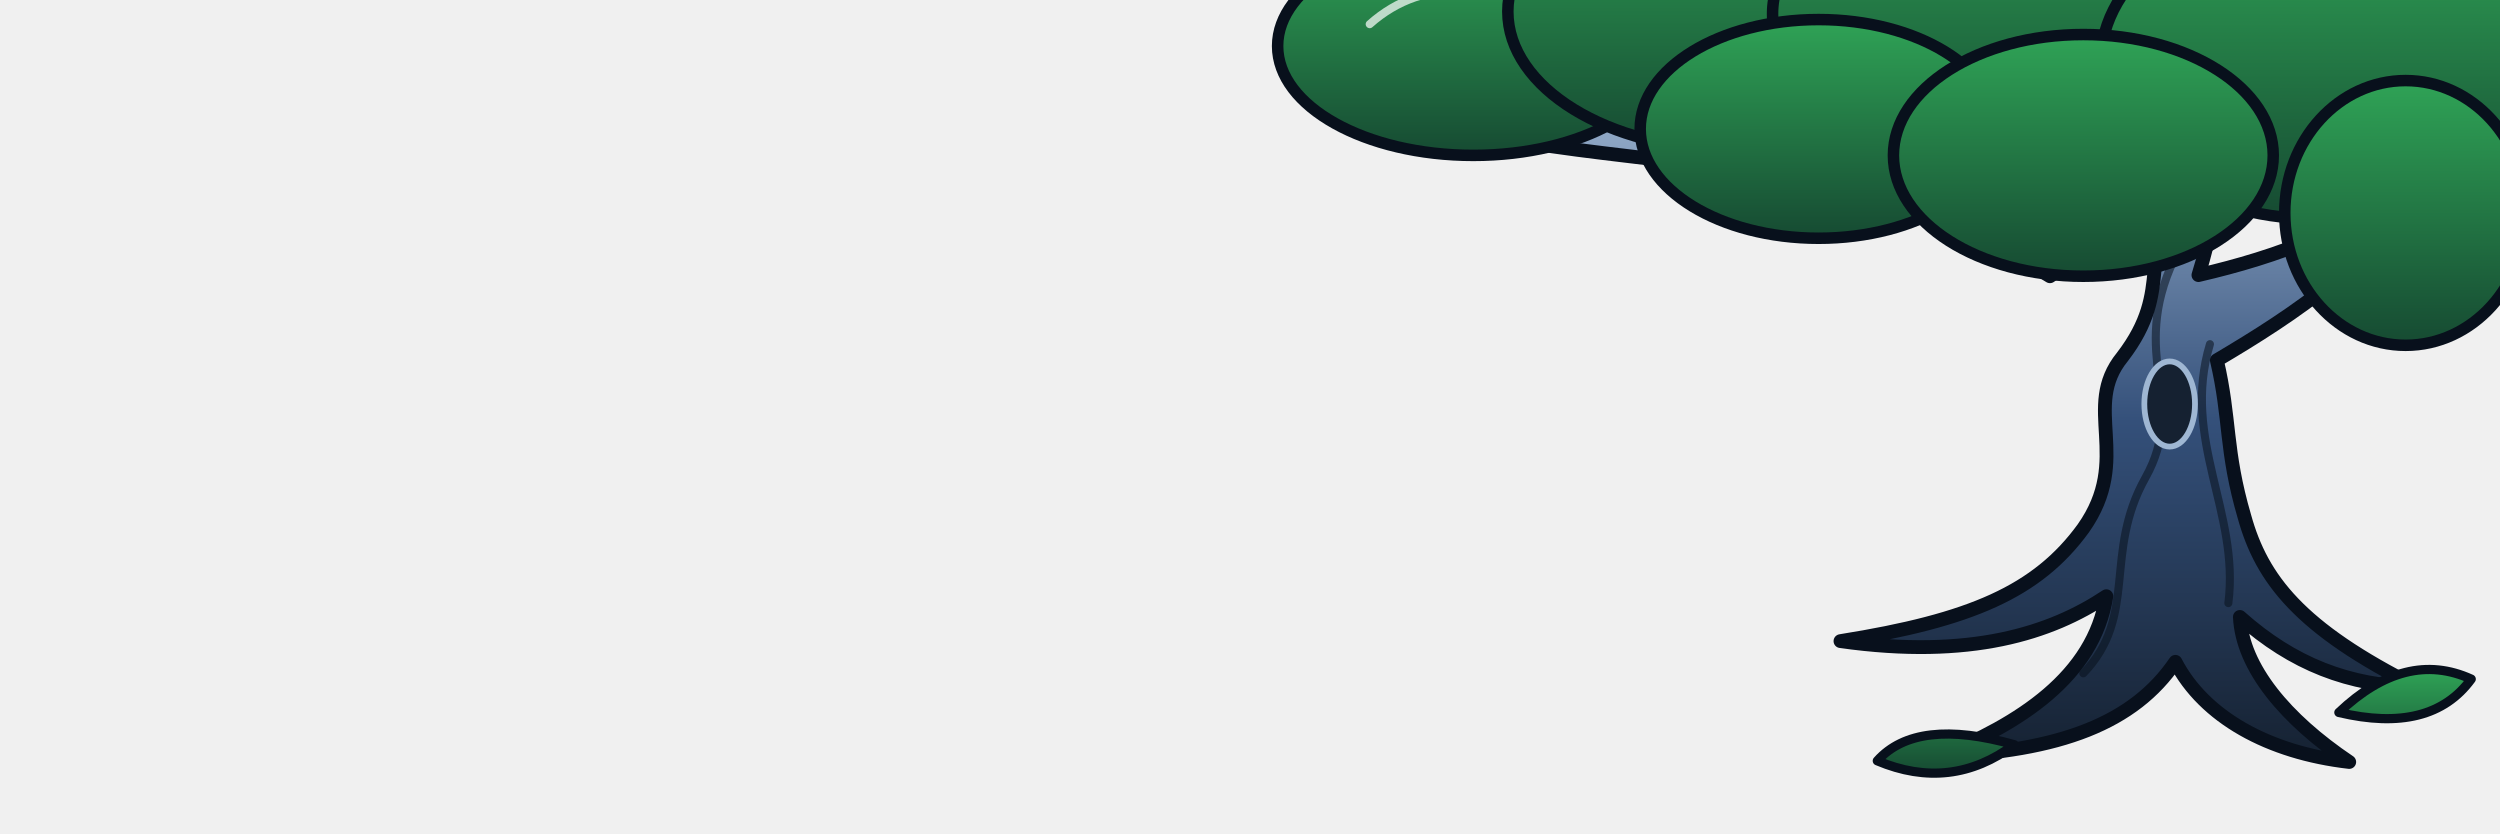
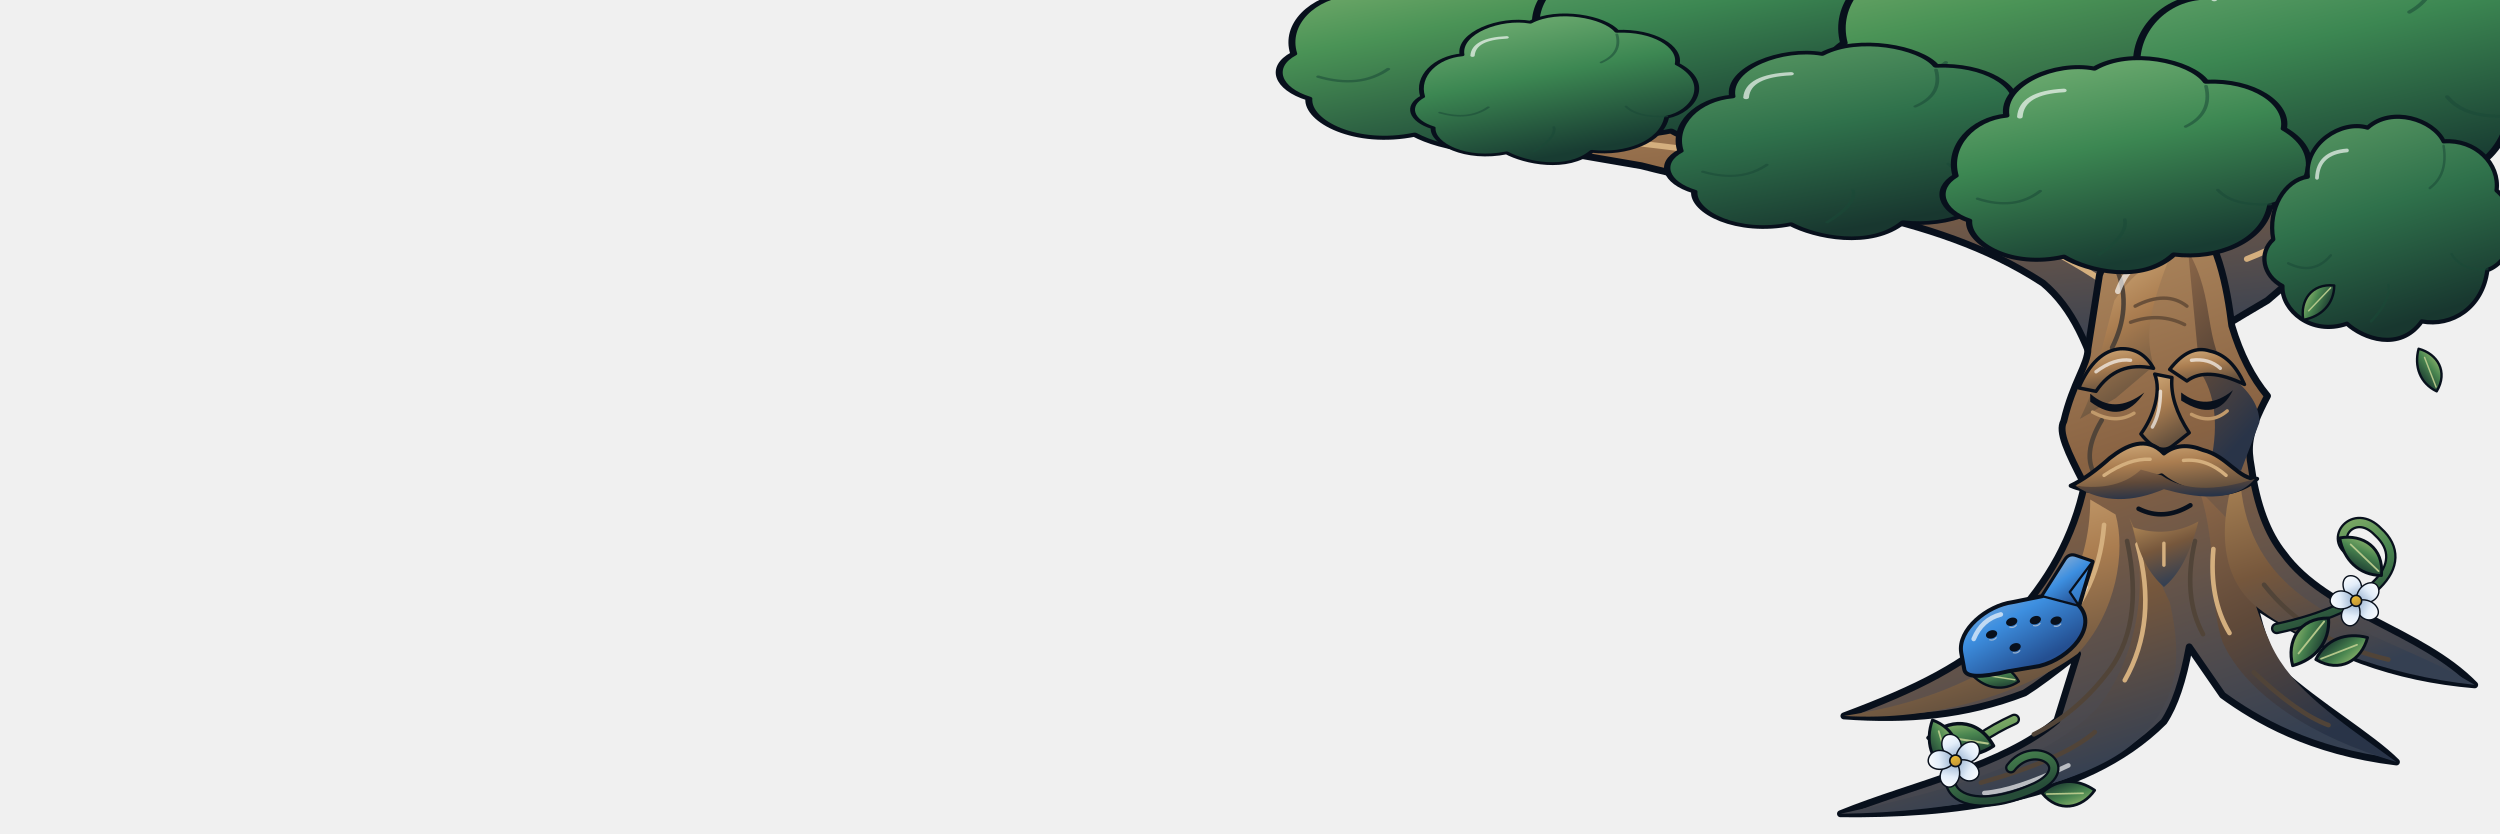
<svg xmlns="http://www.w3.org/2000/svg" viewBox="0 0 2172 724" stroke-linecap="round" stroke-linejoin="round">
  <defs>
-     <linearGradient id="tree-desktop-bark" x2="0" y2="1">
+     <linearGradient id="tree-desktop-bark" x1="0" y1="0" x2=".35" y2="1">
+       <stop offset="0" stop-color="#c19a6b" />
+       <stop offset="0.5" stop-color="#896343" />
+       <stop offset="1" stop-color="#354052" />
+     </linearGradient>
+     <linearGradient id="tree-desktop-root" x1="0" y1="0" x2=".35" y2="1">
+       <stop offset="0" stop-color="#b28a58" />
+       <stop offset="0.5" stop-color="#76573c" />
+       <stop offset="1" stop-color="#354052" />
+     </linearGradient>
+     <linearGradient id="tree-desktop-ridge" x1="0" y1="0" x2=".35" y2="1">
+       <stop offset="0" stop-color="#d4af7e" />
+       <stop offset="0.5" stop-color="#aa7d50" />
+       <stop offset="1" stop-color="#65513e" />
+     </linearGradient>
+     <linearGradient id="tree-desktop-shadow" x1="0" y1="0" x2=".35" y2="1">
+       <stop offset="0" stop-color="#8c6748" />
+       <stop offset="0.5" stop-color="#5f4939" />
+       <stop offset="1" stop-color="#293448" />
+     </linearGradient>
+     <linearGradient id="tree-desktop-leaf" x1="0" y1="0" x2=".35" y2="1">
+       <stop offset="0" stop-color="#7bb578" />
+       <stop offset="0.5" stop-color="#3c8752" />
+       <stop offset="1" stop-color="#183c32" />
+     </linearGradient>
+     <linearGradient id="tree-desktop-leaf-light" x1="0" y1="0" x2=".35" y2="1">
+       <stop offset="0" stop-color="#93bd7b" />
+       <stop offset="0.5" stop-color="#4a9356" />
+       <stop offset="1" stop-color="#23513c" />
+     </linearGradient>
+     <linearGradient id="tree-desktop-leaf-deep" x1="0" y1="0" x2=".35" y2="1">
+       <stop offset="0" stop-color="#5d9c65" />
+       <stop offset="0.5" stop-color="#2f714b" />
+       <stop offset="1" stop-color="#18372f" />
+     </linearGradient>
+     <linearGradient id="tree-desktop-vine" x1="0" y1="0" x2=".35" y2="1">
+       <stop offset="0" stop-color="#94b96f" />
+       <stop offset="0.5" stop-color="#4a8650" />
+       <stop offset="1" stop-color="#264c38" />
+     </linearGradient>
+     <linearGradient id="tree-desktop-flower" x1="0" y1="0" x2=".35" y2="1">
+       <stop offset="0" stop-color="#ffffff" />
+       <stop offset="0.5" stop-color="#e2edf9" />
+       <stop offset="1" stop-color="#9fb7d3" />
+     </linearGradient>
+     <linearGradient id="tree-desktop-blue" x1="0" y1="0" x2=".35" y2="1">
      <stop offset="0" stop-color="#9fb7d3" />
-       <stop offset="0.5" stop-color="#34507a" />
-       <stop offset="1" stop-color="#152131" />
-     </linearGradient>
-     <linearGradient id="tree-desktop-leaf" x2="0" y2="1">
-       <stop offset="0" stop-color="#2fa356" />
-       <stop offset="1" stop-color="#164a32" />
+       <stop offset="0.5" stop-color="#3d8fe0" />
+       <stop offset="1" stop-color="#244f91" />
+     </linearGradient>
+     <linearGradient id="tree-desktop-gold" x1="0" y1="0" x2=".35" y2="1">
+       <stop offset="0" stop-color="#f2c230" />
+       <stop offset="1" stop-color="#c39637" />
    </linearGradient>
  </defs>
-   <path d="M1896 160C1855 220 1890 250 1844 310c-36 44 9 88-34 149-40 55-98 80-211 98 113 16 183-7 231-39-11 70-76 111-145 139 105-4 169-29 205-82 25 48 81 79 151 87-55-37-93-82-95-126 46 41 95 60 154 61-102-51-135-94-150-148-17-58-12-85-24-136 66-39 146-91 179-162-60 48-126 72-195 88 22-70 13-104 42-168-53 31-77 80-99 134-107-69-246-90-387-100-108-8-188-9-280-15 131 44 243 42 351 63 98 19 179 46 244 87Z" fill="url(#tree-desktop-bark)" stroke="#08101c" stroke-width="12" />
-   <g fill="none" stroke="#08101c" stroke-width="7" opacity=".55">
-     <path d="M1889 225c-40 85 12 124-25 190s-6 120-54 170M1920 299c-25 83 26 146 16 225" />
-   </g>
-   <ellipse cx="1280" cy="40" rx="170" ry="95" fill="url(#tree-desktop-leaf)" stroke="#08101c" stroke-width="10" />
-   <ellipse cx="1505" cy="10" rx="195" ry="120" fill="url(#tree-desktop-leaf)" stroke="#08101c" stroke-width="10" />
-   <ellipse cx="1750" cy="12" rx="210" ry="125" fill="url(#tree-desktop-leaf)" stroke="#08101c" stroke-width="10" />
-   <ellipse cx="2010" cy="55" rx="185" ry="135" fill="url(#tree-desktop-leaf)" stroke="#08101c" stroke-width="10" />
-   <ellipse cx="1580" cy="112" rx="155" ry="95" fill="url(#tree-desktop-leaf)" stroke="#08101c" stroke-width="10" />
-   <ellipse cx="1810" cy="135" rx="165" ry="105" fill="url(#tree-desktop-leaf)" stroke="#08101c" stroke-width="10" />
-   <ellipse cx="2090" cy="185" rx="105" ry="115" fill="url(#tree-desktop-leaf)" stroke="#08101c" stroke-width="10" />
-   <path d="M1190 21q36-32 85-29" fill="none" stroke="#fff" stroke-opacity=".7" stroke-width="7" />
-   <ellipse cx="1885" cy="351" rx="22" ry="37" fill="#152131" stroke="#9fb7d3" stroke-width="5" />
-   <path d="M1750 647q-85-24-119 14 64 27 119-14Zm282-28q58-55 115-29-35 48-115 29Z" fill="url(#tree-desktop-leaf)" stroke="#08101c" stroke-width="8" />
+   <path d="M1829 347C1814 299 1801 268 1775 246 1677 182 1558 178 1426 144 1310 124 1228 111 1142 81 1300 101 1430 79 1618 115 1738 138 1792 168 1858 217 1878 172 1920 62 1989 21 1959 94 1942 143 1945 191 2020 164 2075 110 2153 86 2123 156 2030 208 1970 261 1917 292 1872 321 1829 347Z" fill="url(#tree-desktop-bark)" stroke="#08101c" stroke-width="6" />
+   <path d="M1190 99C1416 129 1650 126 1828 245M1929 93Q1891 171 1883 219M2100 126Q2026 196 1952 225" fill="none" stroke="#d4af7e" stroke-width="5" />
+   <path d="M1856 200Q1880 181 1900 181C1927 203 1935 251 1939 283Q1950 320 1970 344C1952 378 1953 389 1956 406Q1963 455 1984 481C2021 532 2103 547 2150 595 2080 589 2023 568 1959 526Q1967 563 1982 584C2014 613 2060 640 2082 662 2007 653 1960 625 1931 604L1902 562Q1894 606 1880 627C1810 697 1691 708 1599 707 1663 681 1740 666 1787 626L1805 568Q1775 592 1759 602C1707 622 1657 626 1602 622 1666 598 1707 578 1746 541Q1797 488 1811 421C1796 392 1788 375 1793 366 1801 332 1814 317 1814 303L1824 239Q1833 214 1856 200Z" fill="url(#tree-desktop-bark)" stroke="#08101c" stroke-width="6" />
+   <path d="M1850 450C1871 509 1853 577 1823 614 1771 669 1671 691 1599 707 1697 706 1808 684 1852 647 1892 614 1897 574 1885 523Z" fill="url(#tree-desktop-root)" />
+   <path d="M1911 426C1928 480 1918 520 1931 558 1952 604 2010 641 2082 662 2031 625 1991 599 1973 560Q1951 511 1947 463Z" fill="url(#tree-desktop-shadow)" />
+   <path d="M1946 398Q1944 465 1985 505C2024 544 2101 565 2150 595 2073 587 1998 558 1959 526 1923 495 1930 442 1946 398Z" fill="url(#tree-desktop-root)" />
+   <path d="M1816 434C1816 497 1784 547 1738 575 1697 600 1654 614 1602 622 1681 627 1758 602 1805 568 1839 532 1847 479 1838 447Z" fill="url(#tree-desktop-ridge)" />
+   <path d="M1837 261Q1861 226 1884 226C1866 273 1864 292 1871 318L1838 346 1807 364Q1824 329 1825 307Z" fill="url(#tree-desktop-ridge)" />
+   <path d="M1901 218C1926 261 1913 297 1938 327Q1963 346 1963 367L1947 409 1921 400Q1931 352 1911 322Z" fill="url(#tree-desktop-shadow)" />
+   <path d="M1840 236Q1852 268 1835 302M1826 365Q1808 395 1821 414M1848 470Q1864 545 1829 587Q1803 620 1767 638M1810 492Q1794 545 1748 571M1907 470Q1896 518 1914 551M1967 508Q2005 557 2075 573M1958 584Q1996 620 2023 630M1721 680Q1792 660 1820 636" fill="none" stroke="#514438" stroke-width="4" />
+   <path d="M1857 473Q1875 540 1846 591M1828 456Q1823 522 1772 563M1923 477Q1919 520 1937 550" fill="none" stroke="#d4af7e" stroke-width="4" />
+   <path d="M1840 253Q1847 235 1857 229" fill="none" stroke="#fff" stroke-width="5" stroke-opacity=".65" />
+   <path d="M1812 510Q1799 537 1782 550" fill="none" stroke="#fff" stroke-width="4" stroke-opacity=".65" />
+   <path d="M1797 665Q1751 687 1724 689" fill="none" stroke="#fff" stroke-width="4" stroke-opacity=".65" />
+   <path d="M1855 266Q1882 252 1900 266M1851 280Q1876 271 1898 282" fill="none" stroke="#6a5039" stroke-width="3" />
+   <path d="M1806 337Q1820 305 1842 303 1861 302 1871 320 1839 313 1821 340Z" fill="url(#tree-desktop-ridge)" stroke="#08101c" stroke-width="3" />
+   <path d="M1885 321Q1902 299 1920 305 1939 309 1950 334 1917 318 1900 331Z" fill="url(#tree-desktop-ridge)" stroke="#08101c" stroke-width="3" />
+   <path d="M1821 323Q1837 311 1851 313" fill="none" stroke="#fff" stroke-width="3" stroke-opacity=".65" />
+   <path d="M1904 313Q1919 311 1929 320" fill="none" stroke="#fff" stroke-width="3" stroke-opacity=".65" />
+   <path d="M1816 342Q1837 361 1863 341Q1844 370 1816 349Z" fill="#08101c" />
+   <path d="M1895 341Q1917 358 1940 339Q1926 368 1895 348Z" fill="#08101c" />
+   <path d="M1818 358Q1838 369 1854 359M1904 360Q1921 369 1935 357" fill="none" stroke="#c19a6b" stroke-width="3" />
+   <path d="M1872 325C1878 340 1871 362 1860 377Q1876 397 1888 387L1902 376Q1885 350 1887 328Z" fill="url(#tree-desktop-ridge)" stroke="#08101c" stroke-width="3" />
+   <path d="M1877 340Q1877 359 1870 371" fill="none" stroke="#fff" stroke-width="3" stroke-opacity=".65" />
+   <path d="M1880 394C1865 378 1847 387 1833 398Q1814 415 1799 422C1827 434 1852 420 1878 413 1900 431 1938 436 1961 416 1945 417 1935 396 1914 391Q1894 383 1880 394Z" fill="url(#tree-desktop-ridge)" stroke="#08101c" stroke-width="3.5" />
+   <path d="M1803 422Q1840 427 1860 408L1878 413Q1906 433 1959 416C1941 438 1905 432 1880 425 1854 436 1827 438 1803 422Z" fill="url(#tree-desktop-shadow)" />
+   <path d="M1828 413Q1850 398 1868 399M1897 400Q1917 398 1934 413" fill="none" stroke="#d4af7e" stroke-width="3" />
+   <path d="M1858 442Q1880 453 1903 439" fill="none" stroke="#08101c" stroke-width="4" />
+   <path d="M1853 458Q1883 468 1910 453C1902 484 1892 500 1880 510 1867 498 1859 484 1853 458Z" fill="url(#tree-desktop-root)" />
+   <path d="M1880 472V491" fill="none" stroke="#d4af7e" stroke-width="3" />
+   <g transform="translate(1288 41) scale(1.64 0.95)">
+     <path d="M-100 6C-105-21-90-46-70-49-73-78-41-99-18-92 3-111 39-99 48-80 76-82 97-60 94-37 121-13 107 26 86 33 82 66 55 83 29 78 10 105-22 93-36 80-67 91-93 68-92 47-109 38-113 18-100 6Z" fill="url(#tree-desktop-leaf-light)" stroke="#08101c" stroke-width="3.7" />
+     <path d="M-87 27Q-65 38-50 20M-15 78Q2 60 0 46M48-76Q52-51 36-39M86 32Q64 34 55 19" fill="none" stroke="#1b4938" stroke-width="2.2" stroke-opacity=".55" />
+     <path d="M-62-48Q-61-70-36-72" fill="none" stroke="#fff" stroke-width="3.3" stroke-opacity=".65" />
+   </g>
+   <g transform="translate(1517 25) scale(1.81 1.11)">
+     <path d="M-100 6C-105-21-90-46-70-49-73-78-41-99-18-92 3-111 39-99 48-80 76-82 97-60 94-37 121-13 107 26 86 33 82 66 55 83 29 78 10 105-22 93-36 80-67 91-93 68-92 47-109 38-113 18-100 6Z" fill="url(#tree-desktop-leaf)" stroke="#08101c" stroke-width="3.7" />
+     <path d="M-87 27Q-65 38-50 20M-15 78Q2 60 0 46M48-76Q52-51 36-39M86 32Q64 34 55 19" fill="none" stroke="#1b4938" stroke-width="2.2" stroke-opacity=".55" />
+     <path d="M-62-48Q-61-70-36-72" fill="none" stroke="#fff" stroke-width="3.3" stroke-opacity=".65" />
+   </g>
+   <g transform="translate(1779 30) scale(1.77 1.22)">
+     <path d="M-100 6C-105-21-90-46-70-49-73-78-41-99-18-92 3-111 39-99 48-80 76-82 97-60 94-37 121-13 107 26 86 33 82 66 55 83 29 78 10 105-22 93-36 80-67 91-93 68-92 47-109 38-113 18-100 6Z" fill="url(#tree-desktop-leaf-light)" stroke="#08101c" stroke-width="3.7" />
+     <path d="M-87 27Q-65 38-50 20M-15 78Q2 60 0 46M48-76Q52-51 36-39M86 32Q64 34 55 19" fill="none" stroke="#1b4938" stroke-width="2.2" stroke-opacity=".55" />
+     <path d="M-62-48Q-61-70-36-72" fill="none" stroke="#fff" stroke-width="3.3" stroke-opacity=".65" />
+   </g>
+   <g transform="translate(2031 60) scale(1.73 1.27)">
+     <path d="M-100 6C-105-21-90-46-70-49-73-78-41-99-18-92 3-111 39-99 48-80 76-82 97-60 94-37 121-13 107 26 86 33 82 66 55 83 29 78 10 105-22 93-36 80-67 91-93 68-92 47-109 38-113 18-100 6Z" fill="url(#tree-desktop-leaf)" stroke="#08101c" stroke-width="3.7" />
+     <path d="M-87 27Q-65 38-50 20M-15 78Q2 60 0 46M48-76Q52-51 36-39M86 32Q64 34 55 19" fill="none" stroke="#1b4938" stroke-width="2.2" stroke-opacity=".55" />
+     <path d="M-62-48Q-61-70-36-72" fill="none" stroke="#fff" stroke-width="3.3" stroke-opacity=".65" />
+   </g>
+   <g transform="translate(1350 80) scale(1.14 0.66)">
+     <path d="M-100 6C-105-21-90-46-70-49-73-78-41-99-18-92 3-111 39-99 48-80 76-82 97-60 94-37 121-13 107 26 86 33 82 66 55 83 29 78 10 105-22 93-36 80-67 91-93 68-92 47-109 38-113 18-100 6Z" fill="url(#tree-desktop-leaf)" stroke="#08101c" stroke-width="3.7" />
+     <path d="M-87 27Q-65 38-50 20M-15 78Q2 60 0 46M48-76Q52-51 36-39M86 32Q64 34 55 19" fill="none" stroke="#1b4938" stroke-width="2.2" stroke-opacity=".55" />
+     <path d="M-62-48Q-61-70-36-72" fill="none" stroke="#fff" stroke-width="3.3" stroke-opacity=".65" />
+   </g>
+   <g transform="translate(1610 126) scale(1.5 0.86)">
+     <path d="M-100 6C-105-21-90-46-70-49-73-78-41-99-18-92 3-111 39-99 48-80 76-82 97-60 94-37 121-13 107 26 86 33 82 66 55 83 29 78 10 105-22 93-36 80-67 91-93 68-92 47-109 38-113 18-100 6Z" fill="url(#tree-desktop-leaf-deep)" stroke="#08101c" stroke-width="3.7" />
+     <path d="M-87 27Q-65 38-50 20M-15 78Q2 60 0 46M48-76Q52-51 36-39M86 32Q64 34 55 19" fill="none" stroke="#1b4938" stroke-width="2.2" stroke-opacity=".55" />
+     <path d="M-62-48Q-61-70-36-72" fill="none" stroke="#fff" stroke-width="3.3" stroke-opacity=".65" />
+   </g>
+   <g transform="translate(1846 147) scale(1.47 0.95)">
+     <path d="M-100 6C-105-21-90-46-70-49-73-78-41-99-18-92 3-111 39-99 48-80 76-82 97-60 94-37 121-13 107 26 86 33 82 66 55 83 29 78 10 105-22 93-36 80-67 91-93 68-92 47-109 38-113 18-100 6Z" fill="url(#tree-desktop-leaf)" stroke="#08101c" stroke-width="3.7" />
+     <path d="M-87 27Q-65 38-50 20M-15 78Q2 60 0 46M48-76Q52-51 36-39M86 32Q64 34 55 19" fill="none" stroke="#1b4938" stroke-width="2.2" stroke-opacity=".55" />
+     <path d="M-62-48Q-61-70-36-72" fill="none" stroke="#fff" stroke-width="3.3" stroke-opacity=".65" />
+   </g>
+   <g transform="translate(2075 202) scale(1 0.99)">
+     <path d="M-100 6C-105-21-90-46-70-49-73-78-41-99-18-92 3-111 39-99 48-80 76-82 97-60 94-37 121-13 107 26 86 33 82 66 55 83 29 78 10 105-22 93-36 80-67 91-93 68-92 47-109 38-113 18-100 6Z" fill="url(#tree-desktop-leaf-deep)" stroke="#08101c" stroke-width="3.7" />
+     <path d="M-87 27Q-65 38-50 20M-15 78Q2 60 0 46M48-76Q52-51 36-39M86 32Q64 34 55 19" fill="none" stroke="#1b4938" stroke-width="2.2" stroke-opacity=".55" />
+     <path d="M-62-48Q-61-70-36-72" fill="none" stroke="#fff" stroke-width="3.3" stroke-opacity=".65" />
+   </g>
+   <path d="M1750 625C1658 667 1691 720 1769 684 1806 666 1767 641 1747 667" fill="none" stroke="#08101c" stroke-width="10" />
+   <path d="M1750 625C1658 667 1691 720 1769 684 1806 666 1767 641 1747 667" fill="none" stroke="url(#tree-desktop-vine)" stroke-width="6" />
+   <path d="M1978 546C2062 528 2097 490 2066 462 2045 440 2022 469 2044 480" fill="none" stroke="#08101c" stroke-width="10" />
+   <path d="M1978 546C2062 528 2097 490 2066 462 2045 440 2022 469 2044 480" fill="none" stroke="url(#tree-desktop-vine)" stroke-width="6" />
+   <g transform="translate(1732 648) rotate(0) scale(1)">
+     <path d="M0 0C-19 13-41 9-57-7-40-24-14-25 0 0Z" fill="url(#tree-desktop-vine)" stroke="#08101c" stroke-width="3" />
+     <path d="M-5-2-44-8" fill="none" stroke="#b4c78a" stroke-width="1.8" />
+   </g>
+   <g transform="translate(1694 672) rotate(65) scale(0.85)">
+     <path d="M0 0C-19 13-41 9-57-7-40-24-14-25 0 0Z" fill="url(#tree-desktop-vine)" stroke="#08101c" stroke-width="3" />
+     <path d="M-5-2-44-8" fill="none" stroke="#b4c78a" stroke-width="1.8" />
+   </g>
+   <g transform="translate(1774 689) rotate(170) scale(0.8)">
+     <path d="M0 0C-19 13-41 9-57-7-40-24-14-25 0 0Z" fill="url(#tree-desktop-vine)" stroke="#08101c" stroke-width="3" />
+     <path d="M-5-2-44-8" fill="none" stroke="#b4c78a" stroke-width="1.8" />
+   </g>
+   <g transform="translate(2023 537) rotate(-60) scale(0.9)">
+     <path d="M0 0C-19 13-41 9-57-7-40-24-14-25 0 0Z" fill="url(#tree-desktop-vine)" stroke="#08101c" stroke-width="3" />
+     <path d="M-5-2-44-8" fill="none" stroke="#b4c78a" stroke-width="1.8" />
+   </g>
+   <g transform="translate(2069 500) rotate(35) scale(0.85)">
+     <path d="M0 0C-19 13-41 9-57-7-40-24-14-25 0 0Z" fill="url(#tree-desktop-vine)" stroke="#08101c" stroke-width="3" />
+     <path d="M-5-2-44-8" fill="none" stroke="#b4c78a" stroke-width="1.8" />
+   </g>
+   <g transform="translate(2012 573) rotate(150) scale(0.85)">
+     <path d="M0 0C-19 13-41 9-57-7-40-24-14-25 0 0Z" fill="url(#tree-desktop-vine)" stroke="#08101c" stroke-width="3" />
+     <path d="M-5-2-44-8" fill="none" stroke="#b4c78a" stroke-width="1.8" />
+   </g>
+   <g transform="translate(1754 592) rotate(0) scale(0.7)">
+     <path d="M0 0C-19 13-41 9-57-7-40-24-14-25 0 0Z" fill="url(#tree-desktop-vine)" stroke="#08101c" stroke-width="3" />
+     <path d="M-5-2-44-8" fill="none" stroke="#b4c78a" stroke-width="1.8" />
+   </g>
+   <g transform="translate(2028 248) rotate(-55) scale(0.7)">
+     <path d="M0 0C-19 13-41 9-57-7-40-24-14-25 0 0Z" fill="url(#tree-desktop-vine)" stroke="#08101c" stroke-width="3" />
+     <path d="M-5-2-44-8" fill="none" stroke="#b4c78a" stroke-width="1.8" />
+   </g>
+   <g transform="translate(2117 340) rotate(60) scale(0.7)">
+     <path d="M0 0C-19 13-41 9-57-7-40-24-14-25 0 0Z" fill="url(#tree-desktop-vine)" stroke="#08101c" stroke-width="3" />
+     <path d="M-5-2-44-8" fill="none" stroke="#b4c78a" stroke-width="1.8" />
+   </g>
+   <g transform="translate(1699 661) scale(1)">
+     <g transform="rotate(0)">
+       <path d="M0 0C-15-5-15-23-5-23 5-23 9-9 0 0Z" fill="url(#tree-desktop-flower)" stroke="#08101c" stroke-width="1.3" />
+     </g>
+     <g transform="rotate(72)">
+       <path d="M0 0C-15-5-15-23-5-23 5-23 9-9 0 0Z" fill="url(#tree-desktop-flower)" stroke="#08101c" stroke-width="1.3" />
+     </g>
+     <g transform="rotate(144)">
+       <path d="M0 0C-15-5-15-23-5-23 5-23 9-9 0 0Z" fill="url(#tree-desktop-flower)" stroke="#08101c" stroke-width="1.3" />
+     </g>
+     <g transform="rotate(216)">
+       <path d="M0 0C-15-5-15-23-5-23 5-23 9-9 0 0Z" fill="url(#tree-desktop-flower)" stroke="#08101c" stroke-width="1.3" />
+     </g>
+     <g transform="rotate(288)">
+       <path d="M0 0C-15-5-15-23-5-23 5-23 9-9 0 0Z" fill="url(#tree-desktop-flower)" stroke="#08101c" stroke-width="1.3" />
+     </g>
+     <circle r="5" fill="url(#tree-desktop-gold)" stroke="#08101c" stroke-width="1.5" />
+   </g>
+   <g transform="translate(2047 522) scale(0.95)">
+     <g transform="rotate(0)">
+       <path d="M0 0C-15-5-15-23-5-23 5-23 9-9 0 0Z" fill="url(#tree-desktop-flower)" stroke="#08101c" stroke-width="1.3" />
+     </g>
+     <g transform="rotate(72)">
+       <path d="M0 0C-15-5-15-23-5-23 5-23 9-9 0 0Z" fill="url(#tree-desktop-flower)" stroke="#08101c" stroke-width="1.3" />
+     </g>
+     <g transform="rotate(144)">
+       <path d="M0 0C-15-5-15-23-5-23 5-23 9-9 0 0Z" fill="url(#tree-desktop-flower)" stroke="#08101c" stroke-width="1.3" />
+     </g>
+     <g transform="rotate(216)">
+       <path d="M0 0C-15-5-15-23-5-23 5-23 9-9 0 0Z" fill="url(#tree-desktop-flower)" stroke="#08101c" stroke-width="1.3" />
+     </g>
+     <g transform="rotate(288)">
+       <path d="M0 0C-15-5-15-23-5-23 5-23 9-9 0 0Z" fill="url(#tree-desktop-flower)" stroke="#08101c" stroke-width="1.3" />
+     </g>
+     <circle r="5" fill="url(#tree-desktop-gold)" stroke="#08101c" stroke-width="1.5" />
+   </g>
+   <g transform="translate(1760 552) rotate(-18)">
+     <path d="M-58-3C-55-23-24-35-2-31L24-28 53-52Q58-56 63-52L75-43 52-10C62 12 31 31 3 29L-24 25Q-61 22-60 12Z" fill="url(#tree-desktop-blue)" stroke="#08101c" stroke-width="3.5" />
+     <path d="M24-28 53-52Q58-56 63-52L75-43 48-24 52-10Z" fill="url(#tree-desktop-blue)" stroke="#08101c" stroke-width="2" />
+     <path d="M-44-11Q-32-25-15-24" fill="none" stroke="#fff" stroke-width="4" stroke-opacity=".65" />
+     <ellipse cx="-28" cy="-10" rx="5" ry="3.5" fill="#08101c" />
+     <path d="M-31 -6q3 2 6 0" fill="none" stroke="#9fb7d3" stroke-width="1" />
+     <ellipse cx="-8" cy="-15" rx="5" ry="3.5" fill="#08101c" />
+     <path d="M-11 -11q3 2 6 0" fill="none" stroke="#9fb7d3" stroke-width="1" />
+     <ellipse cx="12" cy="-10" rx="5" ry="3.5" fill="#08101c" />
+     <path d="M9 -6q3 2 6 0" fill="none" stroke="#9fb7d3" stroke-width="1" />
+     <ellipse cx="29" cy="-4" rx="5" ry="3.5" fill="#08101c" />
+     <path d="M26 0q3 2 6 0" fill="none" stroke="#9fb7d3" stroke-width="1" />
+     <ellipse cx="-12" cy="7" rx="5" ry="3.5" fill="#08101c" />
+     <path d="M-15 11q3 2 6 0" fill="none" stroke="#9fb7d3" stroke-width="1" />
+   </g>
</svg>
